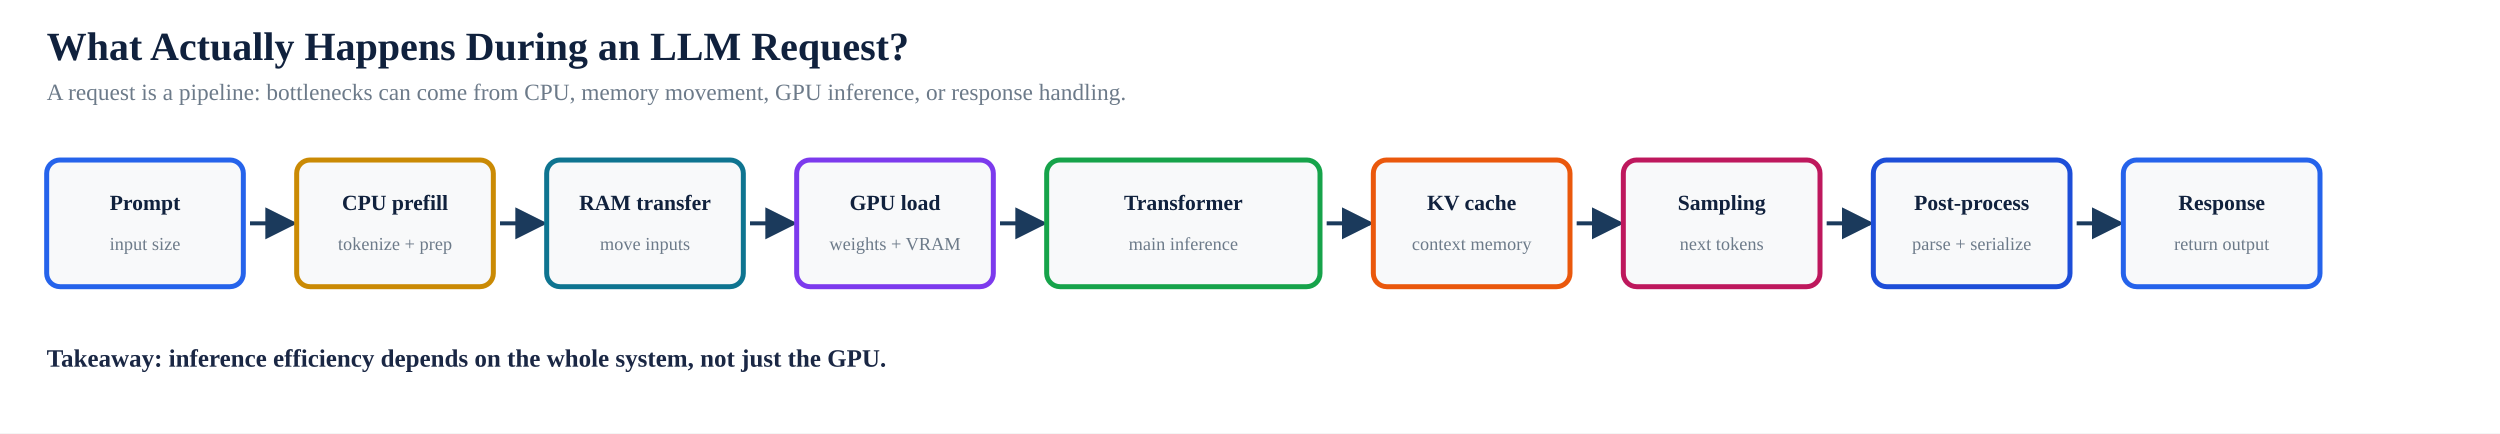
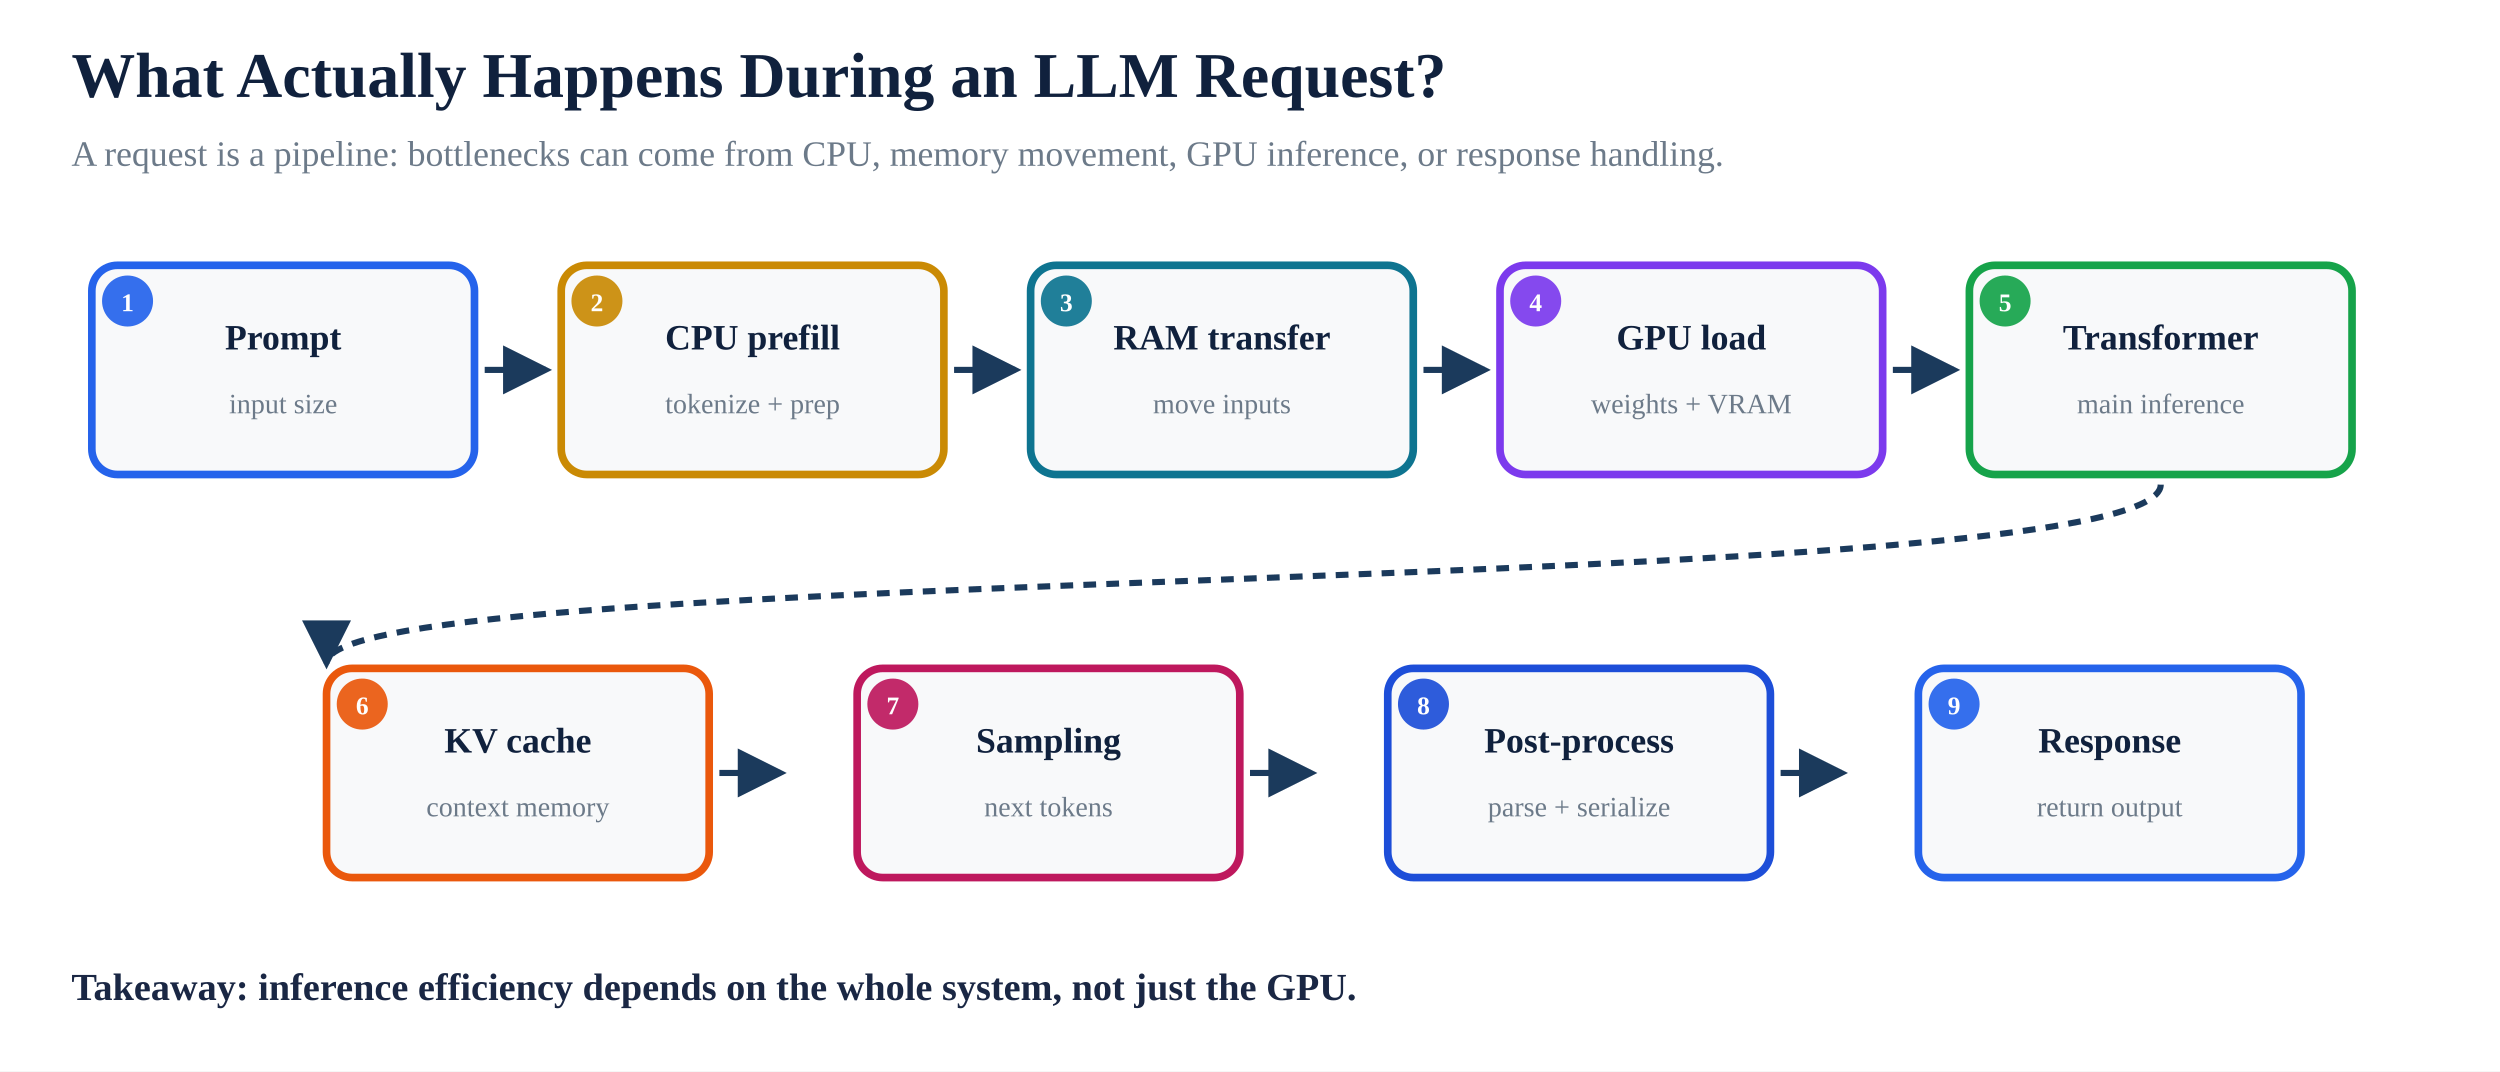
- <svg xmlns="http://www.w3.org/2000/svg" viewBox="0 0 1500 260">
-   <rect width="1500" height="260" fill="#ffffff" />
-   <text x="28" y="36" fill="#10213d" font-size="24" font-weight="800">What Actually Happens During an LLM Request?</text>
-   <text x="28" y="60" fill="#6c7a89" font-size="14">A request is a pipeline: bottlenecks can come from CPU, memory movement, GPU inference, or response handling.</text>
+ <svg xmlns="http://www.w3.org/2000/svg" viewBox="0 0 980 420">
+   <rect width="980" height="420" fill="#ffffff" />
+   <text x="28" y="38" fill="#10213d" font-size="25" font-weight="800">What Actually Happens During an LLM Request?</text>
+   <text x="28" y="65" fill="#6c7a89" font-size="14">A request is a pipeline: bottlenecks can come from CPU, memory movement, GPU inference, or response handling.</text>
  <defs>
    <marker id="a" markerWidth="8" markerHeight="8" refX="7" refY="4" orient="auto">
      <path d="M0,0 L8,4 L0,8 z" fill="#1b3a5c" />
    </marker>
  </defs>
-   <rect x="28" y="96" width="118" height="76" rx="8" fill="#f8f9fa" stroke="#2563eb" stroke-width="3" />
-   <text x="87.0" y="126" text-anchor="middle" fill="#10213d" font-size="13" font-weight="800">Prompt</text>
-   <text x="87.0" y="150" text-anchor="middle" fill="#6c7a89" font-size="11">input size</text>
-   <path d="M150 134 H176" stroke="#1b3a5c" stroke-width="2.4" marker-end="url(#a)" />
-   <rect x="178" y="96" width="118" height="76" rx="8" fill="#f8f9fa" stroke="#ca8a04" stroke-width="3" />
-   <text x="237.0" y="126" text-anchor="middle" fill="#10213d" font-size="13" font-weight="800">CPU prefill</text>
-   <text x="237.0" y="150" text-anchor="middle" fill="#6c7a89" font-size="11">tokenize + prep</text>
-   <path d="M300 134 H326" stroke="#1b3a5c" stroke-width="2.4" marker-end="url(#a)" />
-   <rect x="328" y="96" width="118" height="76" rx="8" fill="#f8f9fa" stroke="#0e7490" stroke-width="3" />
-   <text x="387.0" y="126" text-anchor="middle" fill="#10213d" font-size="13" font-weight="800">RAM transfer</text>
-   <text x="387.0" y="150" text-anchor="middle" fill="#6c7a89" font-size="11">move inputs</text>
-   <path d="M450 134 H476" stroke="#1b3a5c" stroke-width="2.4" marker-end="url(#a)" />
-   <rect x="478" y="96" width="118" height="76" rx="8" fill="#f8f9fa" stroke="#7c3aed" stroke-width="3" />
-   <text x="537.0" y="126" text-anchor="middle" fill="#10213d" font-size="13" font-weight="800">GPU load</text>
-   <text x="537.0" y="150" text-anchor="middle" fill="#6c7a89" font-size="11">weights + VRAM</text>
-   <path d="M600 134 H626" stroke="#1b3a5c" stroke-width="2.4" marker-end="url(#a)" />
-   <rect x="628" y="96" width="164" height="76" rx="8" fill="#f8f9fa" stroke="#16a34a" stroke-width="3" />
-   <text x="710.0" y="126" text-anchor="middle" fill="#10213d" font-size="13" font-weight="800">Transformer</text>
-   <text x="710.0" y="150" text-anchor="middle" fill="#6c7a89" font-size="11">main inference</text>
-   <path d="M796 134 H822" stroke="#1b3a5c" stroke-width="2.4" marker-end="url(#a)" />
-   <rect x="824" y="96" width="118" height="76" rx="8" fill="#f8f9fa" stroke="#ea580c" stroke-width="3" />
-   <text x="883.0" y="126" text-anchor="middle" fill="#10213d" font-size="13" font-weight="800">KV cache</text>
-   <text x="883.0" y="150" text-anchor="middle" fill="#6c7a89" font-size="11">context memory</text>
-   <path d="M946 134 H972" stroke="#1b3a5c" stroke-width="2.4" marker-end="url(#a)" />
-   <rect x="974" y="96" width="118" height="76" rx="8" fill="#f8f9fa" stroke="#be185d" stroke-width="3" />
-   <text x="1033.0" y="126" text-anchor="middle" fill="#10213d" font-size="13" font-weight="800">Sampling</text>
-   <text x="1033.0" y="150" text-anchor="middle" fill="#6c7a89" font-size="11">next tokens</text>
-   <path d="M1096 134 H1122" stroke="#1b3a5c" stroke-width="2.4" marker-end="url(#a)" />
-   <rect x="1124" y="96" width="118" height="76" rx="8" fill="#f8f9fa" stroke="#1d4ed8" stroke-width="3" />
-   <text x="1183.0" y="126" text-anchor="middle" fill="#10213d" font-size="13" font-weight="800">Post-process</text>
-   <text x="1183.0" y="150" text-anchor="middle" fill="#6c7a89" font-size="11">parse + serialize</text>
-   <path d="M1246 134 H1272" stroke="#1b3a5c" stroke-width="2.4" marker-end="url(#a)" />
-   <rect x="1274" y="96" width="118" height="76" rx="8" fill="#f8f9fa" stroke="#2563eb" stroke-width="3" />
-   <text x="1333.0" y="126" text-anchor="middle" fill="#10213d" font-size="13" font-weight="800">Response</text>
-   <text x="1333.0" y="150" text-anchor="middle" fill="#6c7a89" font-size="11">return output</text>
-   <text x="28" y="220" fill="#1a2744" font-size="15" font-weight="800">Takeaway: inference efficiency depends on the whole system, not just the GPU.</text>
+   <rect x="36" y="104" width="150" height="82" rx="10" fill="#f8f9fa" stroke="#2563eb" stroke-width="3" />
+   <text x="111.0" y="137" text-anchor="middle" fill="#10213d" font-size="14" font-weight="800">Prompt</text>
+   <text x="111.0" y="162" text-anchor="middle" fill="#6c7a89" font-size="11">input size</text>
+   <circle cx="50" cy="118" r="10" fill="#2563eb" opacity=".92" />
+   <text x="50" y="122" text-anchor="middle" fill="#ffffff" font-size="10" font-weight="800">1</text>
+   <path d="M190 145 H214" stroke="#1b3a5c" stroke-width="2.4" marker-end="url(#a)" />
+   <rect x="220" y="104" width="150" height="82" rx="10" fill="#f8f9fa" stroke="#ca8a04" stroke-width="3" />
+   <text x="295.0" y="137" text-anchor="middle" fill="#10213d" font-size="14" font-weight="800">CPU prefill</text>
+   <text x="295.0" y="162" text-anchor="middle" fill="#6c7a89" font-size="11">tokenize + prep</text>
+   <circle cx="234" cy="118" r="10" fill="#ca8a04" opacity=".92" />
+   <text x="234" y="122" text-anchor="middle" fill="#ffffff" font-size="10" font-weight="800">2</text>
+   <path d="M374 145 H398" stroke="#1b3a5c" stroke-width="2.4" marker-end="url(#a)" />
+   <rect x="404" y="104" width="150" height="82" rx="10" fill="#f8f9fa" stroke="#0e7490" stroke-width="3" />
+   <text x="479.0" y="137" text-anchor="middle" fill="#10213d" font-size="14" font-weight="800">RAM transfer</text>
+   <text x="479.0" y="162" text-anchor="middle" fill="#6c7a89" font-size="11">move inputs</text>
+   <circle cx="418" cy="118" r="10" fill="#0e7490" opacity=".92" />
+   <text x="418" y="122" text-anchor="middle" fill="#ffffff" font-size="10" font-weight="800">3</text>
+   <path d="M558 145 H582" stroke="#1b3a5c" stroke-width="2.4" marker-end="url(#a)" />
+   <rect x="588" y="104" width="150" height="82" rx="10" fill="#f8f9fa" stroke="#7c3aed" stroke-width="3" />
+   <text x="663.0" y="137" text-anchor="middle" fill="#10213d" font-size="14" font-weight="800">GPU load</text>
+   <text x="663.0" y="162" text-anchor="middle" fill="#6c7a89" font-size="11">weights + VRAM</text>
+   <circle cx="602" cy="118" r="10" fill="#7c3aed" opacity=".92" />
+   <text x="602" y="122" text-anchor="middle" fill="#ffffff" font-size="10" font-weight="800">4</text>
+   <path d="M742 145 H766" stroke="#1b3a5c" stroke-width="2.4" marker-end="url(#a)" />
+   <rect x="772" y="104" width="150" height="82" rx="10" fill="#f8f9fa" stroke="#16a34a" stroke-width="3" />
+   <text x="847.0" y="137" text-anchor="middle" fill="#10213d" font-size="14" font-weight="800">Transformer</text>
+   <text x="847.0" y="162" text-anchor="middle" fill="#6c7a89" font-size="11">main inference</text>
+   <circle cx="786" cy="118" r="10" fill="#16a34a" opacity=".92" />
+   <text x="786" y="122" text-anchor="middle" fill="#ffffff" font-size="10" font-weight="800">5</text>
+   <path d="M847 190 C847 235, 128 220, 128 260" fill="none" stroke="#1b3a5c" stroke-width="2.4" marker-end="url(#a)" stroke-dasharray="5 4" />
+   <rect x="128" y="262" width="150" height="82" rx="10" fill="#f8f9fa" stroke="#ea580c" stroke-width="3" />
+   <text x="203.0" y="295" text-anchor="middle" fill="#10213d" font-size="14" font-weight="800">KV cache</text>
+   <text x="203.0" y="320" text-anchor="middle" fill="#6c7a89" font-size="11">context memory</text>
+   <circle cx="142" cy="276" r="10" fill="#ea580c" opacity=".92" />
+   <text x="142" y="280" text-anchor="middle" fill="#ffffff" font-size="10" font-weight="800">6</text>
+   <path d="M282 303 H306" stroke="#1b3a5c" stroke-width="2.4" marker-end="url(#a)" />
+   <rect x="336" y="262" width="150" height="82" rx="10" fill="#f8f9fa" stroke="#be185d" stroke-width="3" />
+   <text x="411.0" y="295" text-anchor="middle" fill="#10213d" font-size="14" font-weight="800">Sampling</text>
+   <text x="411.0" y="320" text-anchor="middle" fill="#6c7a89" font-size="11">next tokens</text>
+   <circle cx="350" cy="276" r="10" fill="#be185d" opacity=".92" />
+   <text x="350" y="280" text-anchor="middle" fill="#ffffff" font-size="10" font-weight="800">7</text>
+   <path d="M490 303 H514" stroke="#1b3a5c" stroke-width="2.4" marker-end="url(#a)" />
+   <rect x="544" y="262" width="150" height="82" rx="10" fill="#f8f9fa" stroke="#1d4ed8" stroke-width="3" />
+   <text x="619.0" y="295" text-anchor="middle" fill="#10213d" font-size="14" font-weight="800">Post-process</text>
+   <text x="619.0" y="320" text-anchor="middle" fill="#6c7a89" font-size="11">parse + serialize</text>
+   <circle cx="558" cy="276" r="10" fill="#1d4ed8" opacity=".92" />
+   <text x="558" y="280" text-anchor="middle" fill="#ffffff" font-size="10" font-weight="800">8</text>
+   <path d="M698 303 H722" stroke="#1b3a5c" stroke-width="2.4" marker-end="url(#a)" />
+   <rect x="752" y="262" width="150" height="82" rx="10" fill="#f8f9fa" stroke="#2563eb" stroke-width="3" />
+   <text x="827.0" y="295" text-anchor="middle" fill="#10213d" font-size="14" font-weight="800">Response</text>
+   <text x="827.0" y="320" text-anchor="middle" fill="#6c7a89" font-size="11">return output</text>
+   <circle cx="766" cy="276" r="10" fill="#2563eb" opacity=".92" />
+   <text x="766" y="280" text-anchor="middle" fill="#ffffff" font-size="10" font-weight="800">9</text>
+   <text x="28" y="392" fill="#1a2744" font-size="15" font-weight="800">Takeaway: inference efficiency depends on the whole system, not just the GPU.</text>
</svg>
